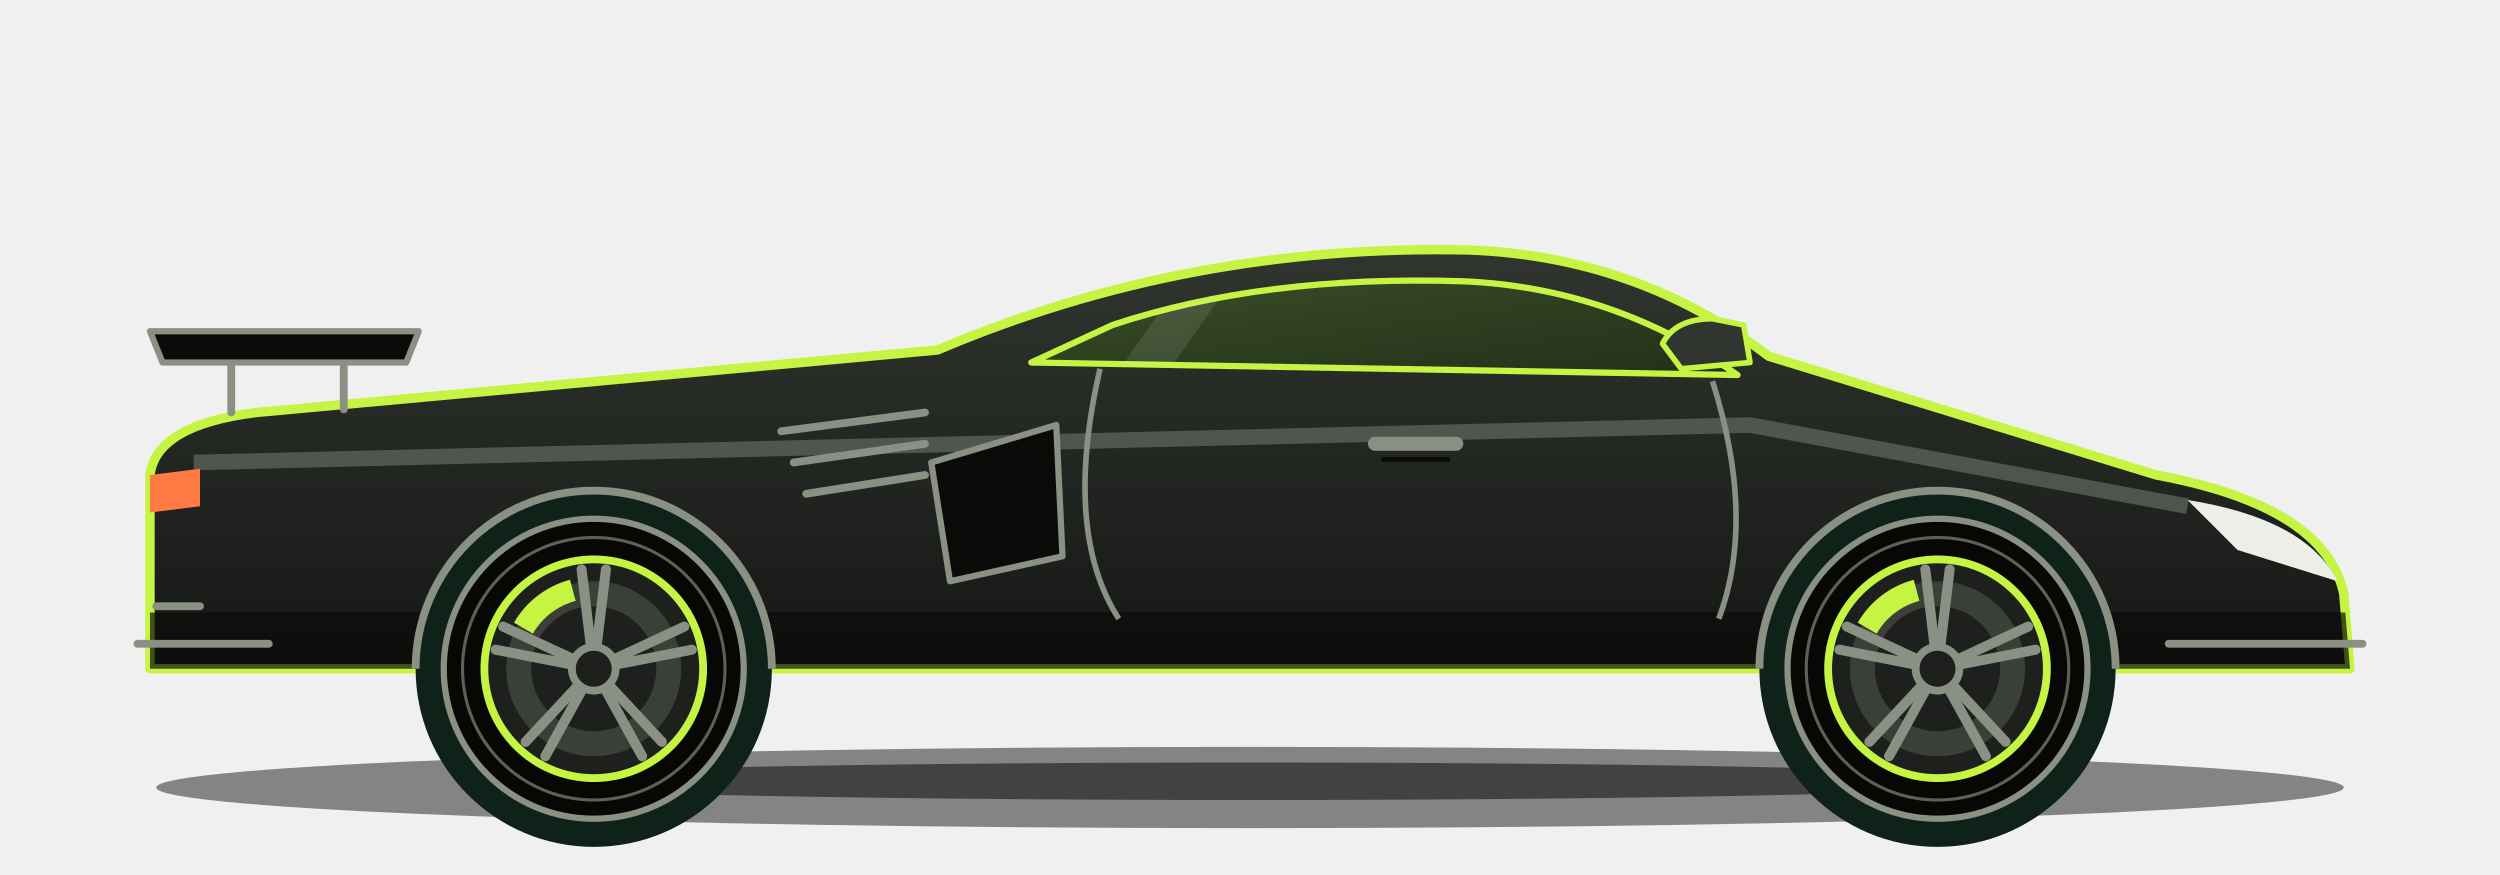
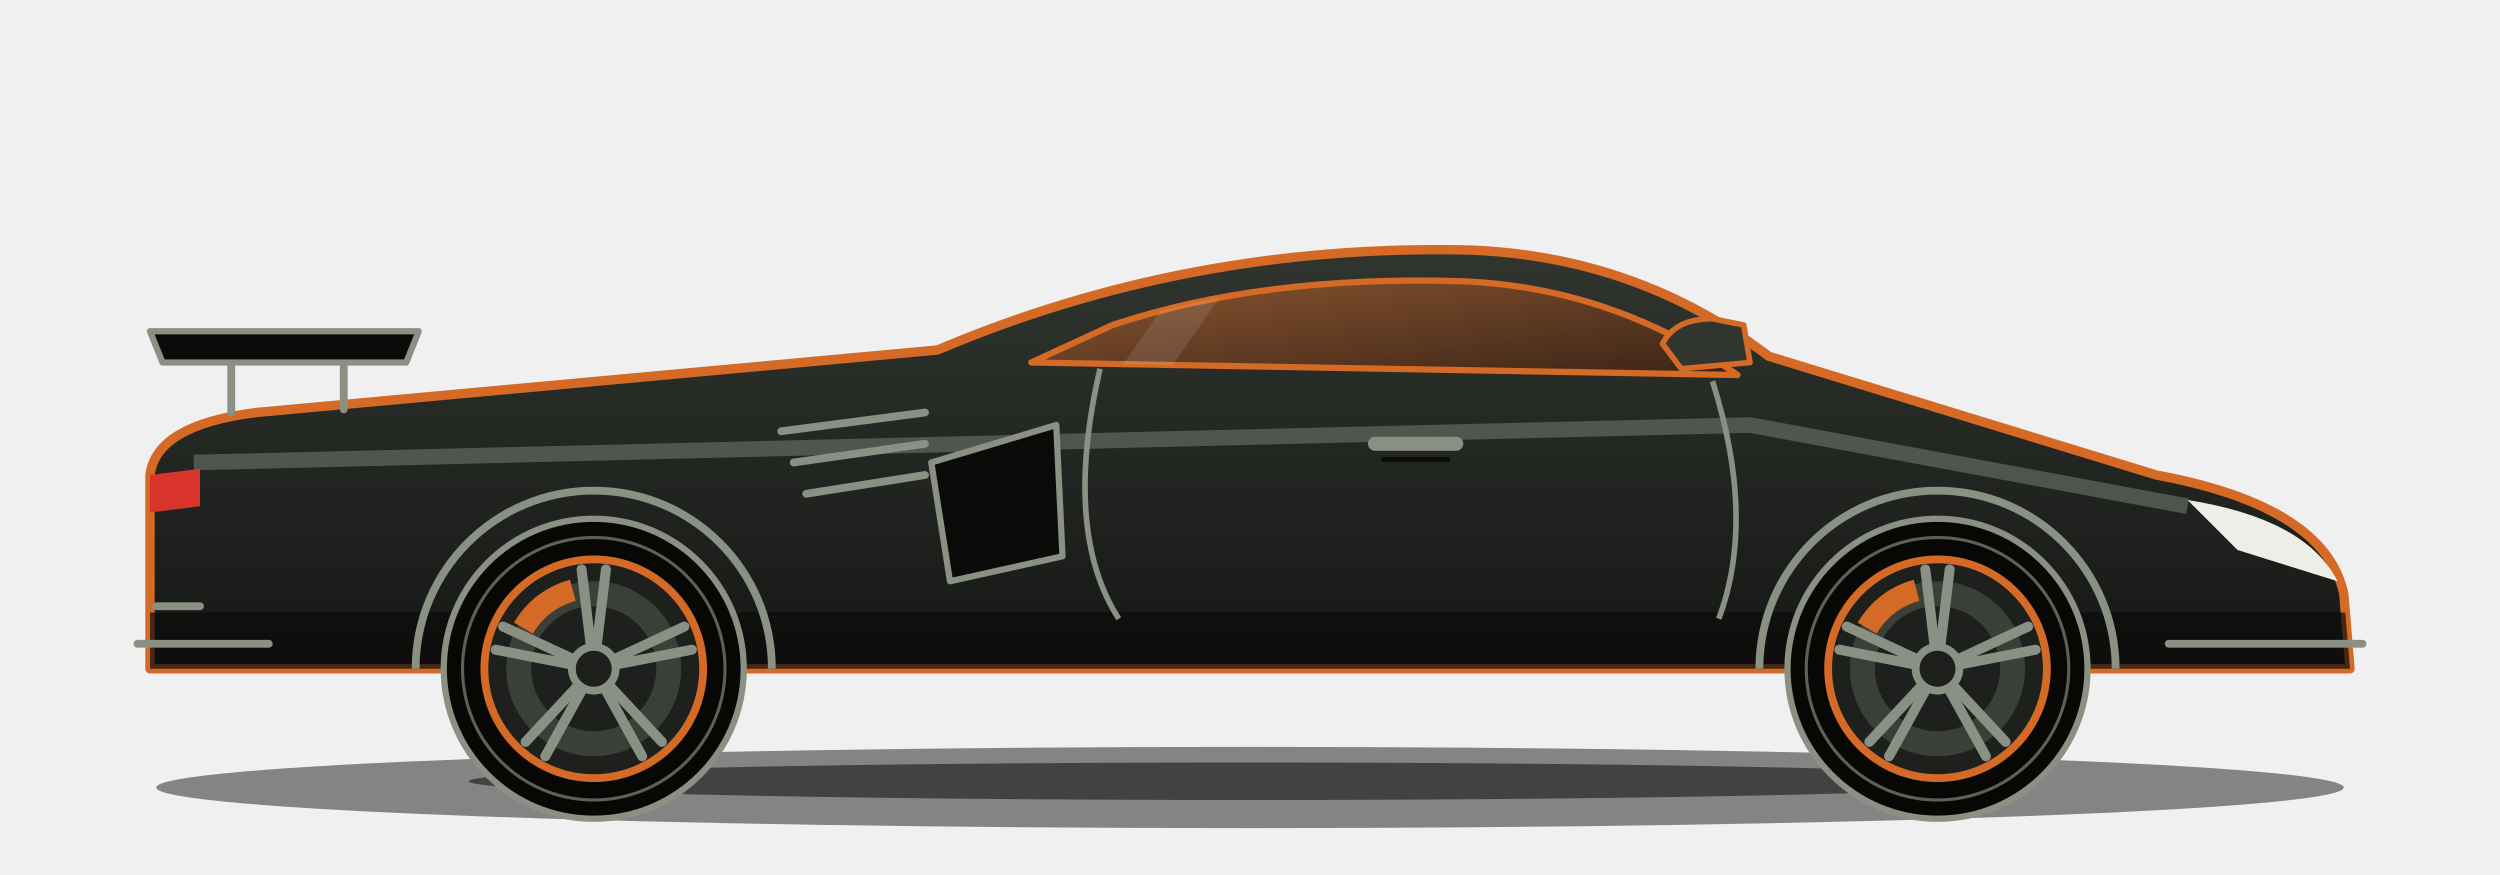
<svg xmlns="http://www.w3.org/2000/svg" aria-label="Coupé, side view" viewBox="0 0 520 182">
  <defs>
    <linearGradient id="coupe-c1b" x1="0" y1="0" x2="0" y2="1">
      <stop offset="0" stop-color="#30352F" />
      <stop offset="1" stop-color="#151714" />
    </linearGradient>
    <linearGradient id="coupe-c1g" x1="0" y1="0" x2="1" y2="1">
-       <stop offset="0" stop-color="#3A4D26" />
-       <stop offset="1" stop-color="#22301A" />
+       <stop offset="0" stop-color="#8A5530" />
+       <stop offset="1" stop-color="#3B2416" />
    </linearGradient>
    <clipPath id="coupe-c1c">
      <path d="M330,116 L356,104 Q404,88 468,90 Q516,92 556,120 Z" />
    </clipPath>
    <clipPath id="coupe-c1k">
      <path d="M48,214 L48,152 Q50,136 82,132 L300,112 Q380,78 470,80 Q524,82 566,114 L690,152 Q744,162 750,190 L752,214 Z" />
    </clipPath>
  </defs>
  <g transform="scale(0.65)">
    <ellipse cx="400" cy="252" rx="350" ry="13" fill="#000000" opacity="0.45" />
    <ellipse cx="400" cy="250" rx="250" ry="6" fill="#000000" opacity="0.5" />
-     <path d="M48,214 L48,152 Q50,136 82,132 L300,112 Q380,78 470,80 Q524,82 566,114 L690,152 Q744,162 750,190 L752,214 Z" fill="url(#coupe-c1b)" stroke="#C5F442" stroke-width="3" stroke-linejoin="round" />
+     <path d="M48,214 L48,152 Q50,136 82,132 L300,112 Q380,78 470,80 Q524,82 566,114 L690,152 Q744,162 750,190 L752,214 Z" fill="url(#coupe-c1b)" stroke="#D46A26" stroke-width="3" stroke-linejoin="round" />
    <g clip-path="url(#coupe-c1k)">
      <rect x="48" y="196" width="704" height="20" fill="#0A0B09" opacity="0.7" />
      <path d="M62,148 L560,136 L700,162" stroke="#5A6157" stroke-width="5" fill="none" opacity="0.8" />
    </g>
-     <path d="M330,116 L356,104 Q404,88 468,90 Q516,92 556,120 Z" fill="url(#coupe-c1g)" stroke="#C5F442" stroke-width="2" stroke-linejoin="round" />
+     <path d="M330,116 L356,104 Q404,88 468,90 Q516,92 556,120 Z" fill="url(#coupe-c1g)" stroke="#D46A26" stroke-width="2" stroke-linejoin="round" />
    <g clip-path="url(#coupe-c1c)" opacity="0.10">
      <path d="M253.0,40 l34,0 l-70,100 l-34,0 Z M413.0,40 l16,0 l-70,100 l-16,0 Z" fill="#FFFFFF" />
    </g>
    <path d="M352,118 Q340,170 358,198" stroke="#8A9184" stroke-width="1.8" fill="none" />
    <path d="M548,122 Q562,166 550,198" stroke="#8A9184" stroke-width="1.8" fill="none" />
    <path d="M440,142 h26" stroke="#8A9184" stroke-width="4.5" stroke-linecap="round" />
    <path d="M442,147 h22" stroke="#0A0B09" stroke-width="1.5" />
    <path d="M74,116 V132 M110,116 V131 M694,206 H756 M44,206 H86 M50,194 h14 M250,138 L296,132 M254,148 L296,142 M258,158 L296,152" stroke="#8A9184" stroke-width="2.5" fill="none" stroke-linecap="round" stroke-linejoin="round" />
    <path d="M298,148 L338,136 L340,178 L304,186 Z M48,106 H134 L130,116 H52 Z" fill="#0A0B09" stroke="#8A9184" stroke-width="2" stroke-linejoin="round" />
-     <path d="M532,110 q4,-8 16,-8 l10,2 l2,12 l-22,2 Z" fill="#30352F" stroke="#C5F442" stroke-width="1.8" stroke-linejoin="round" />
+     <path d="M532,110 q4,-8 16,-8 l10,2 l2,12 l-22,2 Z" fill="#30352F" stroke="#D46A26" stroke-width="1.8" stroke-linejoin="round" />
    <path d="M700,160 Q738,166 748,186 L716,176 Z" fill="#ECEEE8" />
-     <path d="M48,152 L64,150 L64,162 L48,164 Z" fill="#FF7A45" />
-     <circle cx="190" cy="214" r="57" fill="#0F2219" />
+     <path d="M48,152 L64,150 L64,162 L48,164 Z" fill="#D9342B" />
+     <circle cx="190" cy="214" r="57" fill="none" />
    <path d="M133,214 A57,57 0 0 1 247,214" fill="none" stroke="#8A9184" stroke-width="2.5" />
    <circle cx="190" cy="214" r="48" fill="#070806" stroke="#8A9184" stroke-width="2" />
    <circle cx="190" cy="214" r="42" fill="none" stroke="#5A6157" stroke-width="1" />
-     <circle cx="190" cy="214" r="35" fill="#1D201C" stroke="#C5F442" stroke-width="2.5" />
+     <circle cx="190" cy="214" r="35" fill="#1D201C" stroke="#D46A26" stroke-width="2.5" />
    <circle cx="190" cy="214" r="28" fill="#3A3F38" />
    <circle cx="190" cy="214" r="20" fill="#1D201C" />
-     <path d="M167.5,201.0 A26,26 0 0 1 183.3,188.9" stroke="#C5F442" stroke-width="7" fill="none" />
+     <path d="M167.5,201.0 A26,26 0 0 1 183.3,188.9" stroke="#D46A26" stroke-width="7" fill="none" />
    <path d="M189.0,206.1 L186.1,182.2" stroke="#8A9184" stroke-width="3.2" stroke-linecap="round" />
    <path d="M191.0,206.1 L193.9,182.2" stroke="#8A9184" stroke-width="3.2" stroke-linecap="round" />
    <path d="M197.3,210.6 L219.0,200.5" stroke="#8A9184" stroke-width="3.2" stroke-linecap="round" />
    <path d="M197.9,212.5 L221.4,207.9" stroke="#8A9184" stroke-width="3.2" stroke-linecap="round" />
    <path d="M195.5,219.9 L211.8,237.4" stroke="#8A9184" stroke-width="3.2" stroke-linecap="round" />
    <path d="M193.9,221.0 L205.5,242.0" stroke="#8A9184" stroke-width="3.2" stroke-linecap="round" />
    <path d="M186.1,221.0 L174.5,242.0" stroke="#8A9184" stroke-width="3.2" stroke-linecap="round" />
    <path d="M184.5,219.9 L168.2,237.4" stroke="#8A9184" stroke-width="3.2" stroke-linecap="round" />
    <path d="M182.1,212.5 L158.6,207.9" stroke="#8A9184" stroke-width="3.2" stroke-linecap="round" />
    <path d="M182.7,210.6 L161.0,200.5" stroke="#8A9184" stroke-width="3.2" stroke-linecap="round" />
    <circle cx="190" cy="214" r="7" fill="#1D201C" stroke="#8A9184" stroke-width="2.5" />
-     <circle cx="620" cy="214" r="57" fill="#0F2219" />
+     <circle cx="620" cy="214" r="57" fill="none" />
    <path d="M563,214 A57,57 0 0 1 677,214" fill="none" stroke="#8A9184" stroke-width="2.5" />
    <circle cx="620" cy="214" r="48" fill="#070806" stroke="#8A9184" stroke-width="2" />
    <circle cx="620" cy="214" r="42" fill="none" stroke="#5A6157" stroke-width="1" />
-     <circle cx="620" cy="214" r="35" fill="#1D201C" stroke="#C5F442" stroke-width="2.5" />
+     <circle cx="620" cy="214" r="35" fill="#1D201C" stroke="#D46A26" stroke-width="2.5" />
    <circle cx="620" cy="214" r="28" fill="#3A3F38" />
    <circle cx="620" cy="214" r="20" fill="#1D201C" />
-     <path d="M597.5,201.0 A26,26 0 0 1 613.3,188.9" stroke="#C5F442" stroke-width="7" fill="none" />
+     <path d="M597.5,201.0 A26,26 0 0 1 613.3,188.9" stroke="#D46A26" stroke-width="7" fill="none" />
    <path d="M619.0,206.1 L616.1,182.2" stroke="#8A9184" stroke-width="3.2" stroke-linecap="round" />
    <path d="M621.0,206.1 L623.9,182.2" stroke="#8A9184" stroke-width="3.2" stroke-linecap="round" />
    <path d="M627.3,210.6 L649.0,200.5" stroke="#8A9184" stroke-width="3.2" stroke-linecap="round" />
    <path d="M627.9,212.5 L651.4,207.9" stroke="#8A9184" stroke-width="3.2" stroke-linecap="round" />
    <path d="M625.5,219.9 L641.8,237.4" stroke="#8A9184" stroke-width="3.2" stroke-linecap="round" />
    <path d="M623.9,221.0 L635.5,242.0" stroke="#8A9184" stroke-width="3.2" stroke-linecap="round" />
    <path d="M616.1,221.0 L604.5,242.0" stroke="#8A9184" stroke-width="3.2" stroke-linecap="round" />
    <path d="M614.5,219.9 L598.2,237.4" stroke="#8A9184" stroke-width="3.2" stroke-linecap="round" />
    <path d="M612.1,212.5 L588.6,207.9" stroke="#8A9184" stroke-width="3.2" stroke-linecap="round" />
    <path d="M612.7,210.6 L591.0,200.5" stroke="#8A9184" stroke-width="3.2" stroke-linecap="round" />
    <circle cx="620" cy="214" r="7" fill="#1D201C" stroke="#8A9184" stroke-width="2.5" />
  </g>
</svg>
